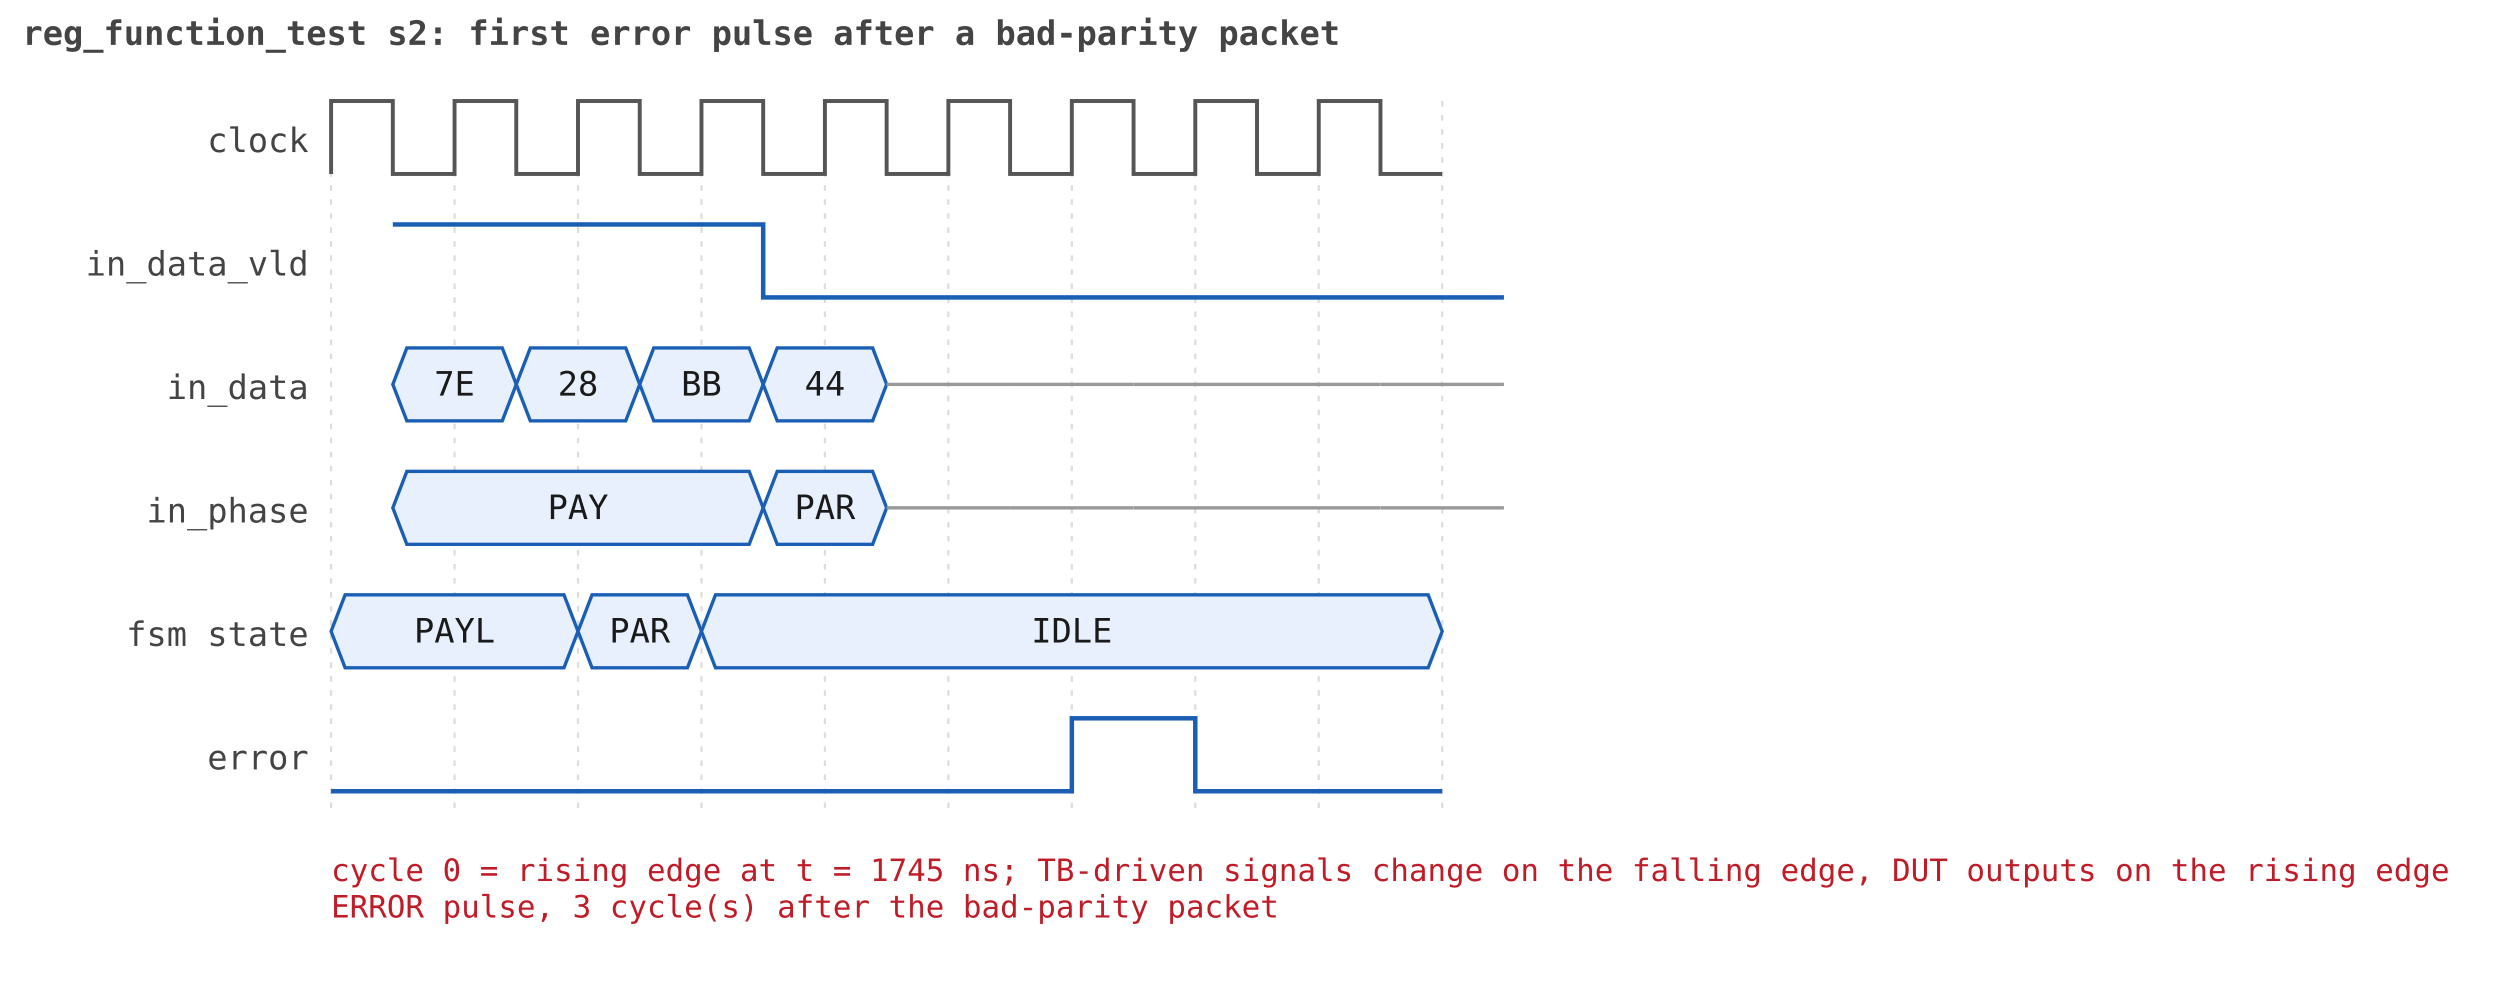
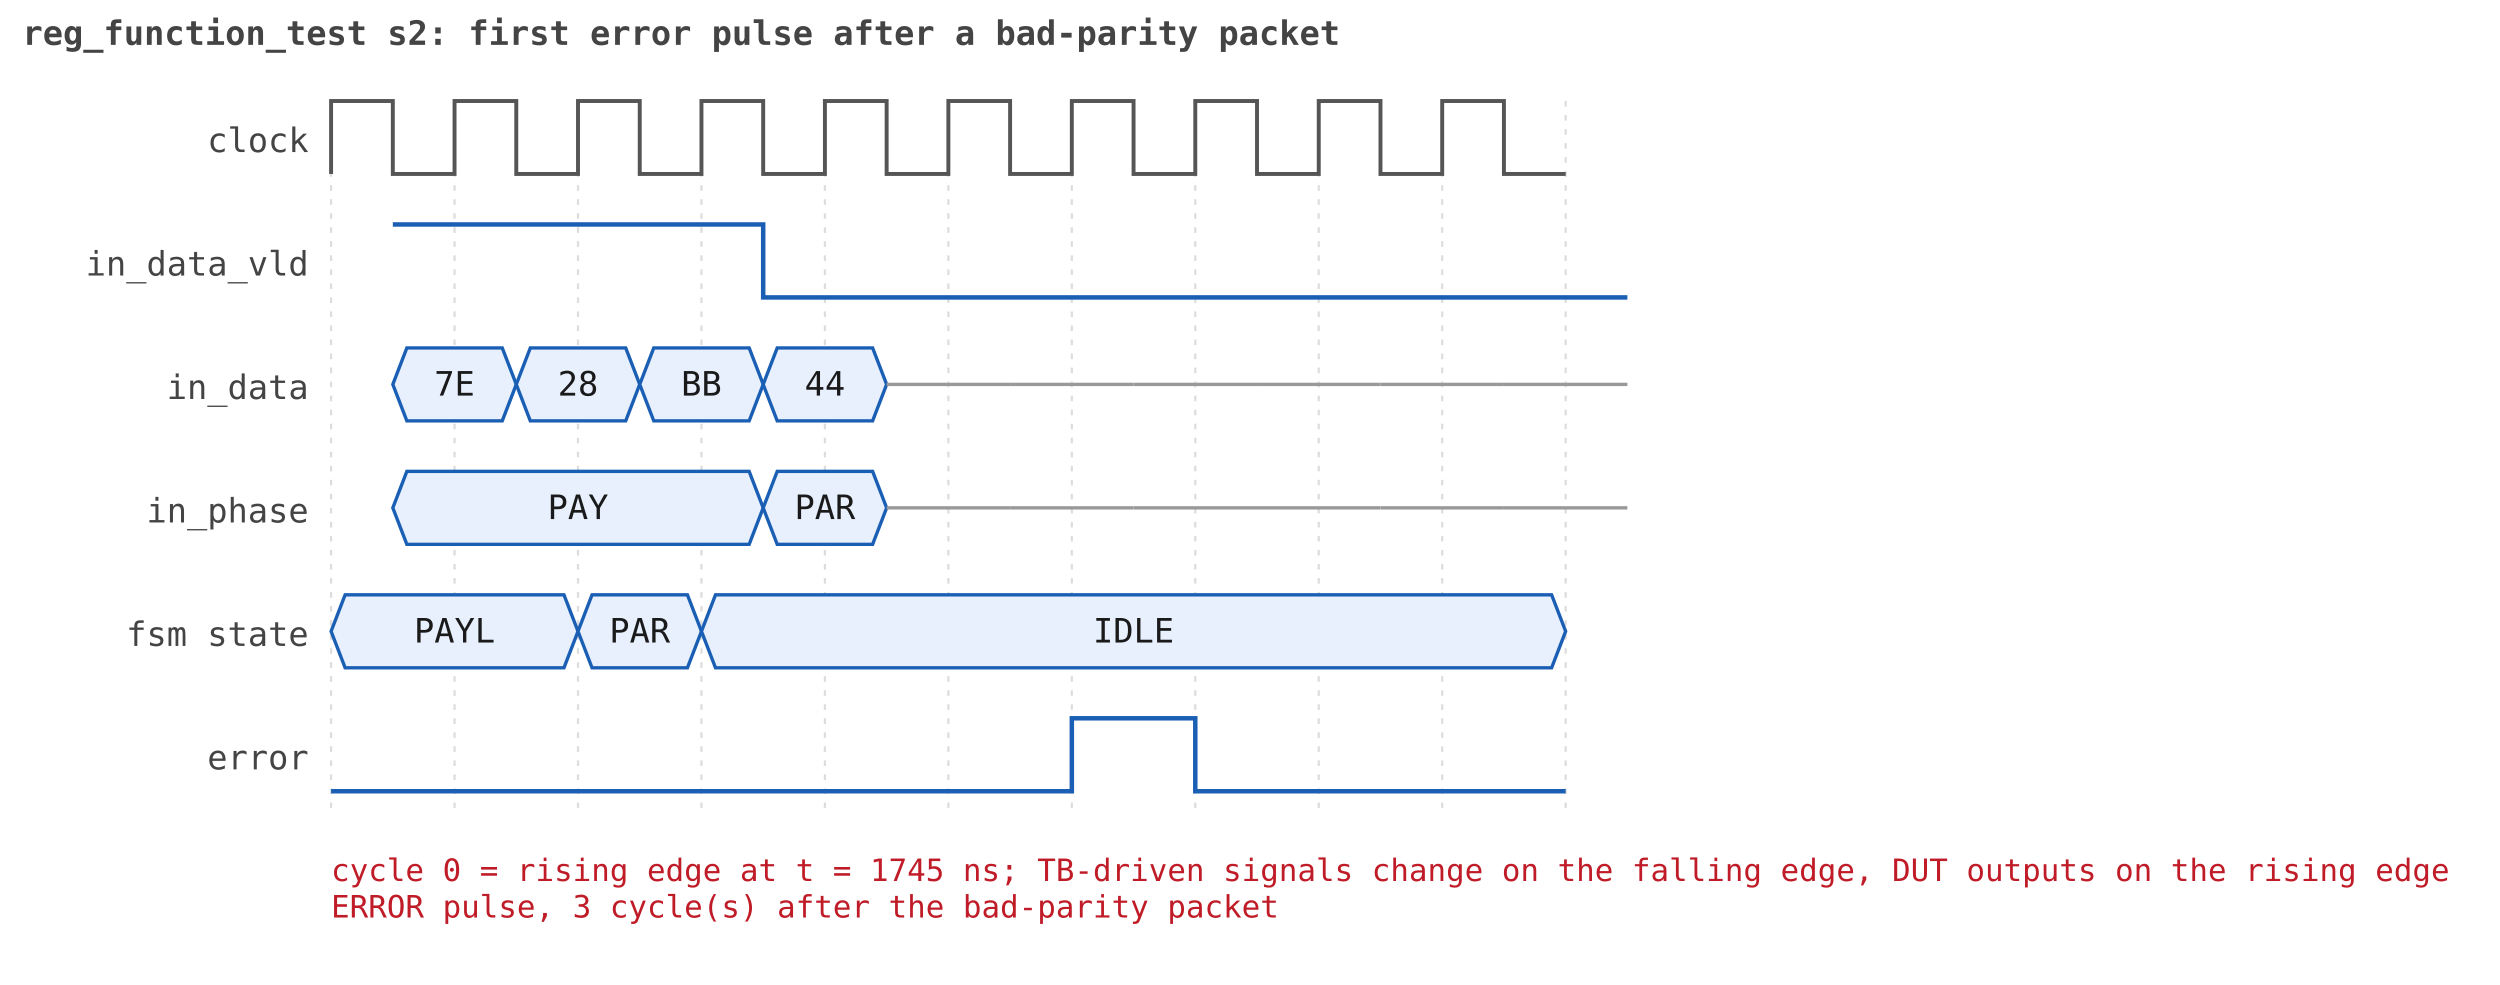
<svg xmlns="http://www.w3.org/2000/svg" width="891" height="351" viewBox="0 0 891 351" font-family="monospace" font-size="12">
  <style>.lbl{fill:#444}.sig{fill:none;stroke:#1a5fb4;stroke-width:1.6}.clk{fill:none;stroke:#555;stroke-width:1.4}.bus{fill:#e8f0fe;stroke:#1a5fb4;stroke-width:1.2}.idle{stroke:#999;stroke-width:1.2;stroke-dasharray:0}.z{stroke:#999;stroke-dasharray:3 3}.txt{fill:#1a1a1a;text-anchor:middle}.grid{stroke:#ddd;stroke-width:0.8;stroke-dasharray:2 3}.note{fill:#c01c28;font-size:11px}@media (prefers-color-scheme: dark){.lbl{fill:#ccc}.clk{stroke:#aaa}.txt{fill:#eee}.bus{fill:#1e2a44}.grid{stroke:#444}}</style>
  <text class="lbl" x="8" y="16" font-weight="bold">reg_function_test s2: first error pulse after a bad-parity packet</text>
  <line class="grid" x1="118" y1="36" x2="118" y2="290" />
  <line class="grid" x1="162" y1="36" x2="162" y2="290" />
  <line class="grid" x1="206" y1="36" x2="206" y2="290" />
  <line class="grid" x1="250" y1="36" x2="250" y2="290" />
  <line class="grid" x1="294" y1="36" x2="294" y2="290" />
  <line class="grid" x1="338" y1="36" x2="338" y2="290" />
  <line class="grid" x1="382" y1="36" x2="382" y2="290" />
  <line class="grid" x1="426" y1="36" x2="426" y2="290" />
  <line class="grid" x1="470" y1="36" x2="470" y2="290" />
  <line class="grid" x1="514" y1="36" x2="514" y2="290" />
+   <line class="grid" x1="558" y1="36" x2="558" y2="290" />
  <text class="lbl" x="110" y="54.2" text-anchor="end">clock</text>
-   <path class="clk" d="M118,62 L118,36 L140.0,36 L140.0,62 L162,62 L162,62 L162,36 L184.0,36 L184.0,62 L206,62 L206,62 L206,36 L228.0,36 L228.0,62 L250,62 L250,62 L250,36 L272.0,36 L272.0,62 L294,62 L294,62 L294,36 L316.0,36 L316.0,62 L338,62 L338,62 L338,36 L360.0,36 L360.0,62 L382,62 L382,62 L382,36 L404.0,36 L404.0,62 L426,62 L426,62 L426,36 L448.0,36 L448.0,62 L470,62 L470,62 L470,36 L492.0,36 L492.0,62 L514,62" />
+   <path class="clk" d="M118,62 L118,36 L140.0,36 L140.0,62 L162,62 L162,62 L162,36 L184.0,36 L184.0,62 L206,62 L206,62 L206,36 L228.0,36 L228.0,62 L250,62 L250,62 L250,36 L272.0,36 L272.0,62 L294,62 L294,62 L294,36 L316.0,36 L316.0,62 L338,62 L338,62 L338,36 L360.0,36 L360.0,62 L382,62 L382,62 L382,36 L404.0,36 L404.0,62 L426,62 L426,62 L426,36 L448.0,36 L448.0,62 L470,62 L470,62 L470,36 L492.0,36 L492.0,62 L514,62 L514,62 L514,36 L536.0,36 L536.0,62 L558,62" />
  <text class="lbl" x="110" y="98.2" text-anchor="end">in_data_vld</text>
-   <path class="sig" d="M140.0,80 L184.0,80 L184.0,80 L228.0,80 L228.0,80 L272.0,80 L272.0,80 L272.0,106 L316.0,106 L316.0,106 L360.0,106 L360.0,106 L404.0,106 L404.0,106 L448.0,106 L448.0,106 L492.0,106 L492.0,106 L536.0,106" />
+   <path class="sig" d="M140.0,80 L184.0,80 L184.0,80 L228.0,80 L228.0,80 L272.0,80 L272.0,80 L272.0,106 L316.0,106 L316.0,106 L360.0,106 L360.0,106 L404.0,106 L404.0,106 L448.0,106 L448.0,106 L492.0,106 L492.0,106 L536.0,106 L536.0,106 L580.0,106" />
  <text class="lbl" x="110" y="142.2" text-anchor="end">in_data</text>
  <path class="bus" d="M140.0,137.0 L145.0,124 L179.0,124 L184.0,137.0 L179.0,150 L145.0,150 Z" />
  <text class="txt" x="162.0" y="141.0">7E</text>
  <path class="bus" d="M184.0,137.0 L189.0,124 L223.0,124 L228.0,137.0 L223.0,150 L189.0,150 Z" />
  <text class="txt" x="206.0" y="141.0">28</text>
  <path class="bus" d="M228.0,137.0 L233.0,124 L267.0,124 L272.0,137.0 L267.0,150 L233.0,150 Z" />
  <text class="txt" x="250.0" y="141.0">BB</text>
  <path class="bus" d="M272.0,137.0 L277.0,124 L311.0,124 L316.0,137.0 L311.0,150 L277.0,150 Z" />
  <text class="txt" x="294.0" y="141.0">44</text>
  <line class="idle" x1="316.0" y1="137.0" x2="360.0" y2="137.0" />
  <line class="idle" x1="360.0" y1="137.0" x2="404.0" y2="137.0" />
  <line class="idle" x1="404.0" y1="137.0" x2="448.0" y2="137.0" />
  <line class="idle" x1="448.0" y1="137.0" x2="492.0" y2="137.0" />
  <line class="idle" x1="492.0" y1="137.0" x2="536.0" y2="137.0" />
+   <line class="idle" x1="536.0" y1="137.0" x2="580.0" y2="137.0" />
  <text class="lbl" x="110" y="186.2" text-anchor="end">in_phase</text>
  <path class="bus" d="M140.0,181.0 L145.0,168 L267.0,168 L272.0,181.0 L267.0,194 L145.0,194 Z" />
  <text class="txt" x="206.0" y="185.0">PAY</text>
  <path class="bus" d="M272.0,181.0 L277.0,168 L311.0,168 L316.0,181.0 L311.0,194 L277.0,194 Z" />
  <text class="txt" x="294.0" y="185.0">PAR</text>
  <line class="idle" x1="316.0" y1="181.0" x2="360.0" y2="181.0" />
  <line class="idle" x1="360.0" y1="181.0" x2="404.0" y2="181.0" />
  <line class="idle" x1="404.0" y1="181.0" x2="448.0" y2="181.0" />
  <line class="idle" x1="448.0" y1="181.0" x2="492.0" y2="181.0" />
  <line class="idle" x1="492.0" y1="181.0" x2="536.0" y2="181.0" />
+   <line class="idle" x1="536.0" y1="181.0" x2="580.0" y2="181.0" />
  <text class="lbl" x="110" y="230.2" text-anchor="end">fsm state</text>
  <path class="bus" d="M118,225.0 L123,212 L201,212 L206,225.0 L201,238 L123,238 Z" />
  <text class="txt" x="162.0" y="229.0">PAYL</text>
  <path class="bus" d="M206,225.0 L211,212 L245,212 L250,225.0 L245,238 L211,238 Z" />
  <text class="txt" x="228.0" y="229.0">PAR</text>
-   <path class="bus" d="M250,225.0 L255,212 L509,212 L514,225.0 L509,238 L255,238 Z" />
-   <text class="txt" x="382.0" y="229.0">IDLE</text>
+   <path class="bus" d="M250,225.0 L255,212 L553,212 L558,225.0 L553,238 L255,238 Z" />
+   <text class="txt" x="404.0" y="229.0">IDLE</text>
  <text class="lbl" x="110" y="274.2" text-anchor="end">error</text>
-   <path class="sig" d="M118,282 L162,282 L162,282 L206,282 L206,282 L250,282 L250,282 L294,282 L294,282 L338,282 L338,282 L382,282 L382,282 L382,256 L426,256 L426,256 L426,282 L470,282 L470,282 L514,282" />
+   <path class="sig" d="M118,282 L162,282 L162,282 L206,282 L206,282 L250,282 L250,282 L294,282 L294,282 L338,282 L338,282 L382,282 L382,282 L382,256 L426,256 L426,256 L426,282 L470,282 L470,282 L514,282 L514,282 L558,282" />
  <text class="note" x="118" y="314">cycle 0 = rising edge at t = 1745 ns; TB-driven signals change on the falling edge, DUT outputs on the rising edge</text>
  <text class="note" x="118" y="327">ERROR pulse, 3 cycle(s) after the bad-parity packet</text>
</svg>
